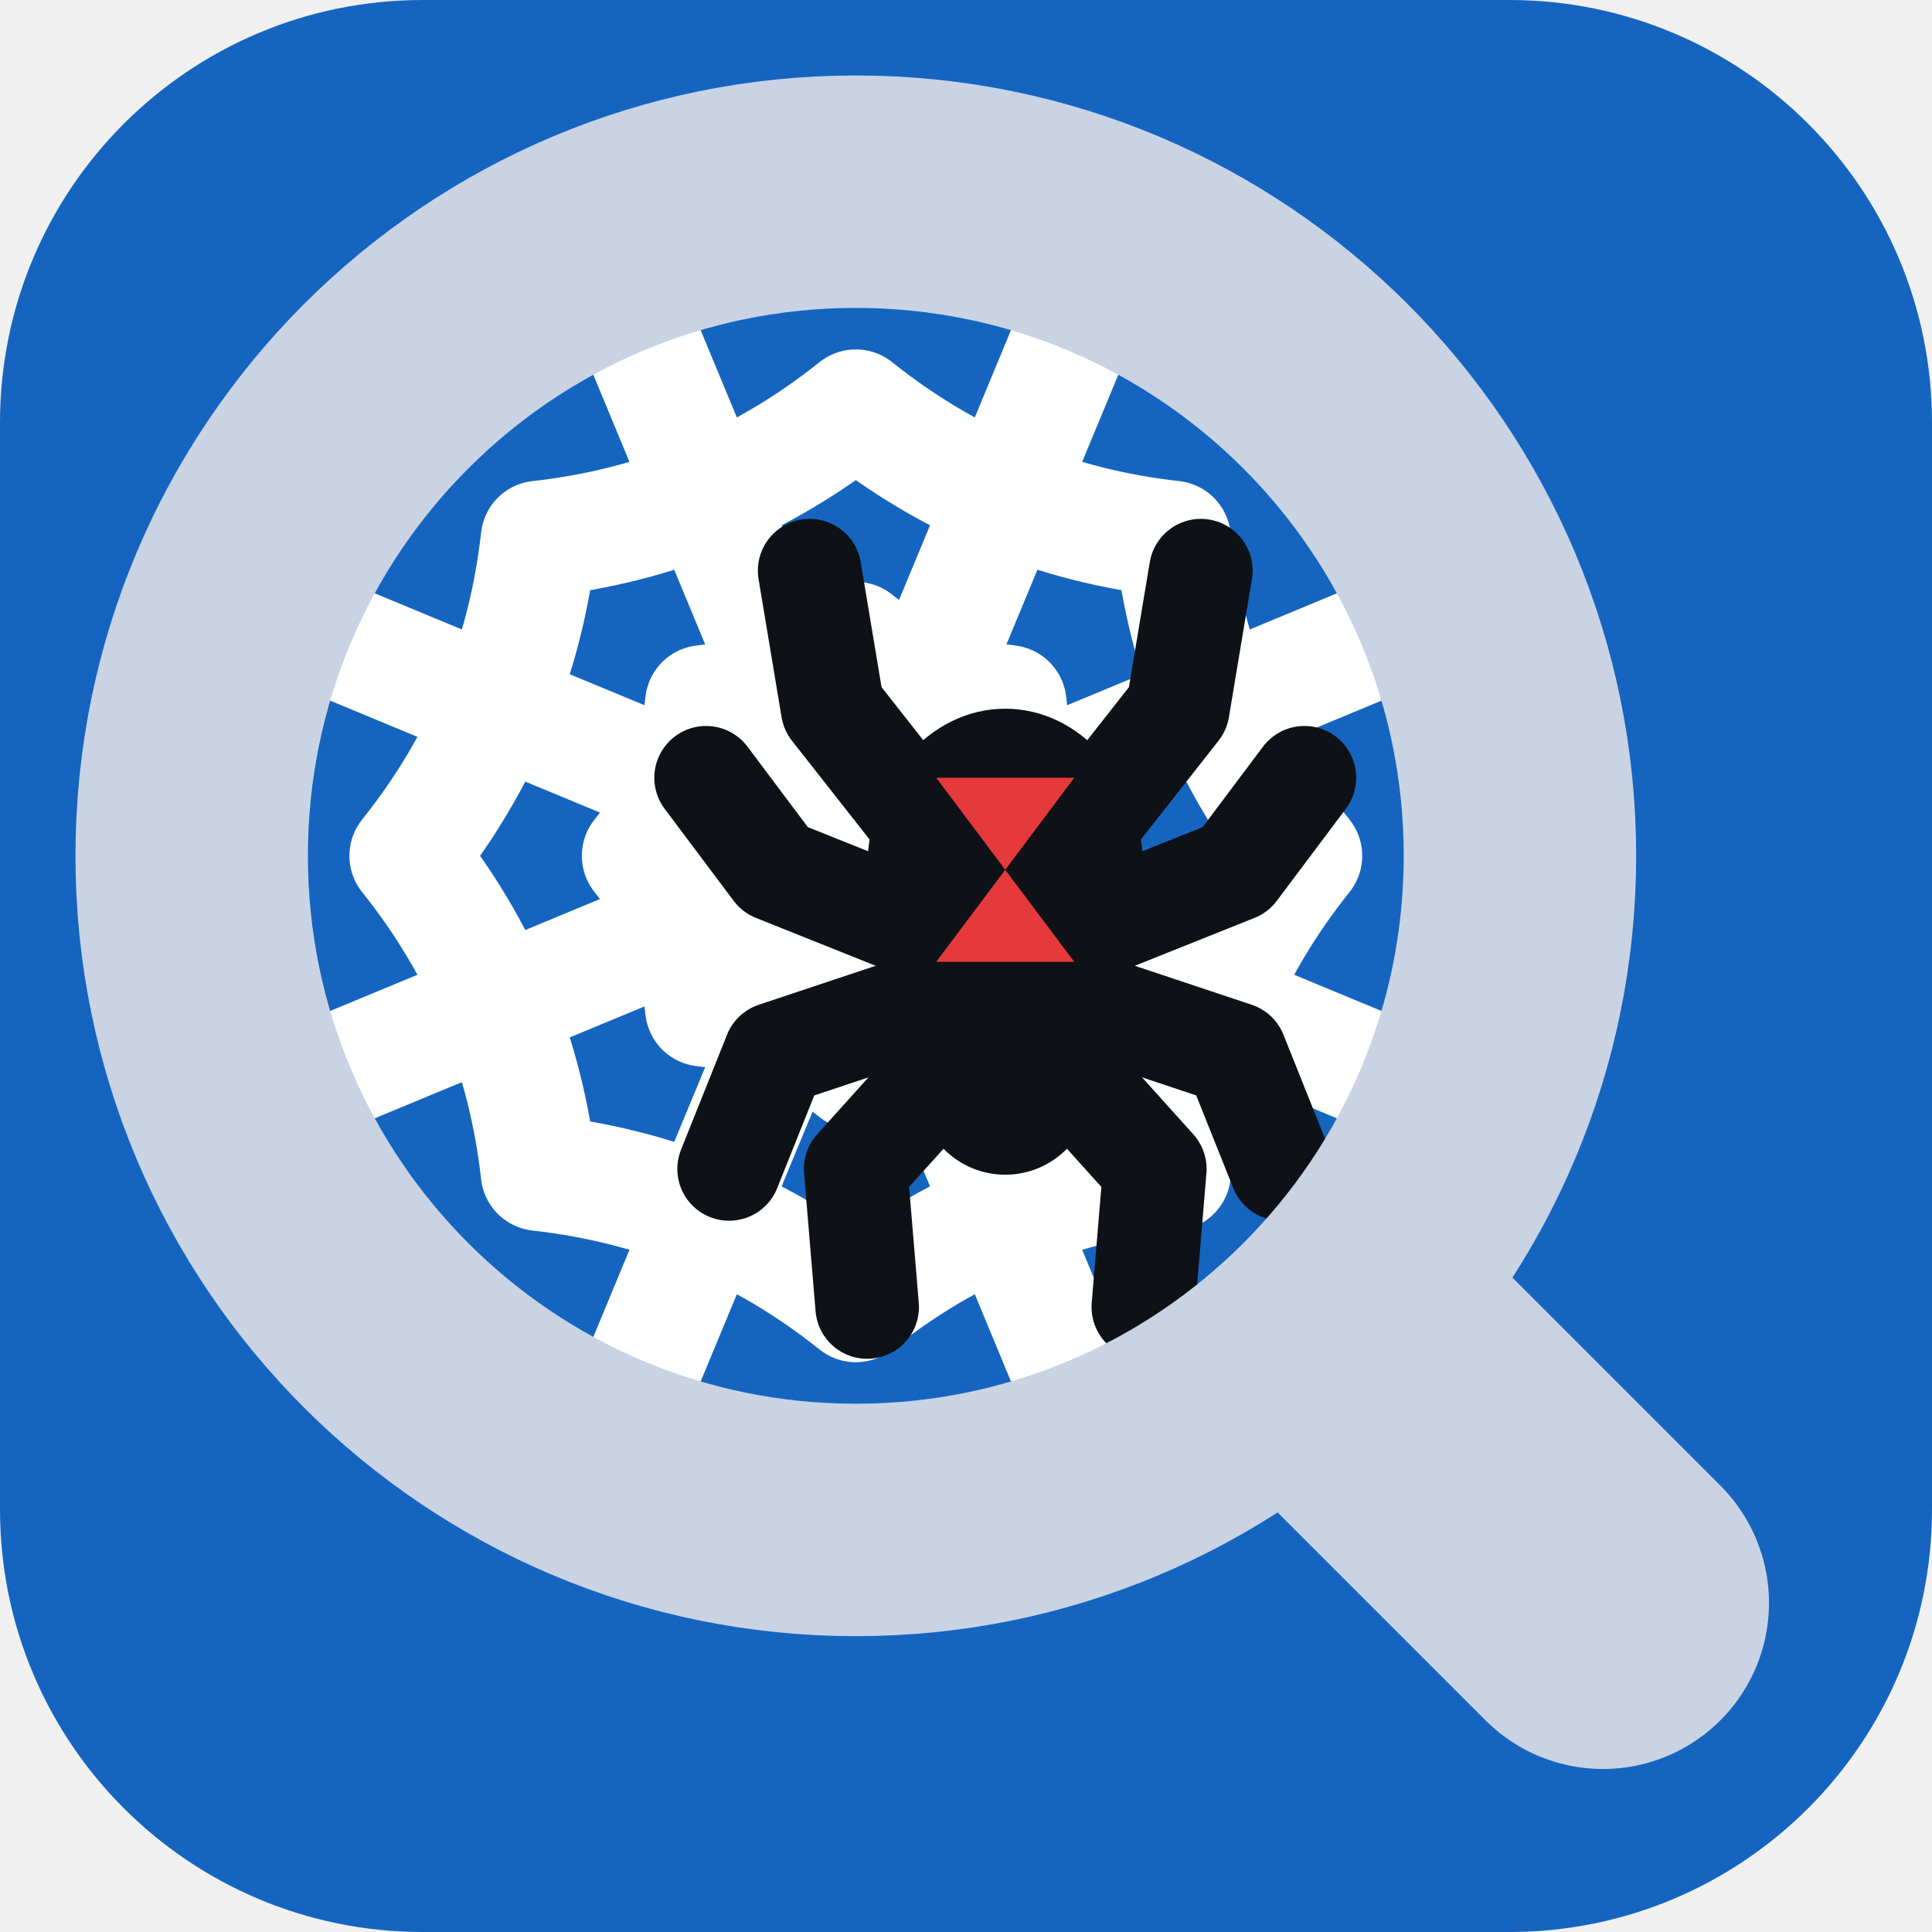
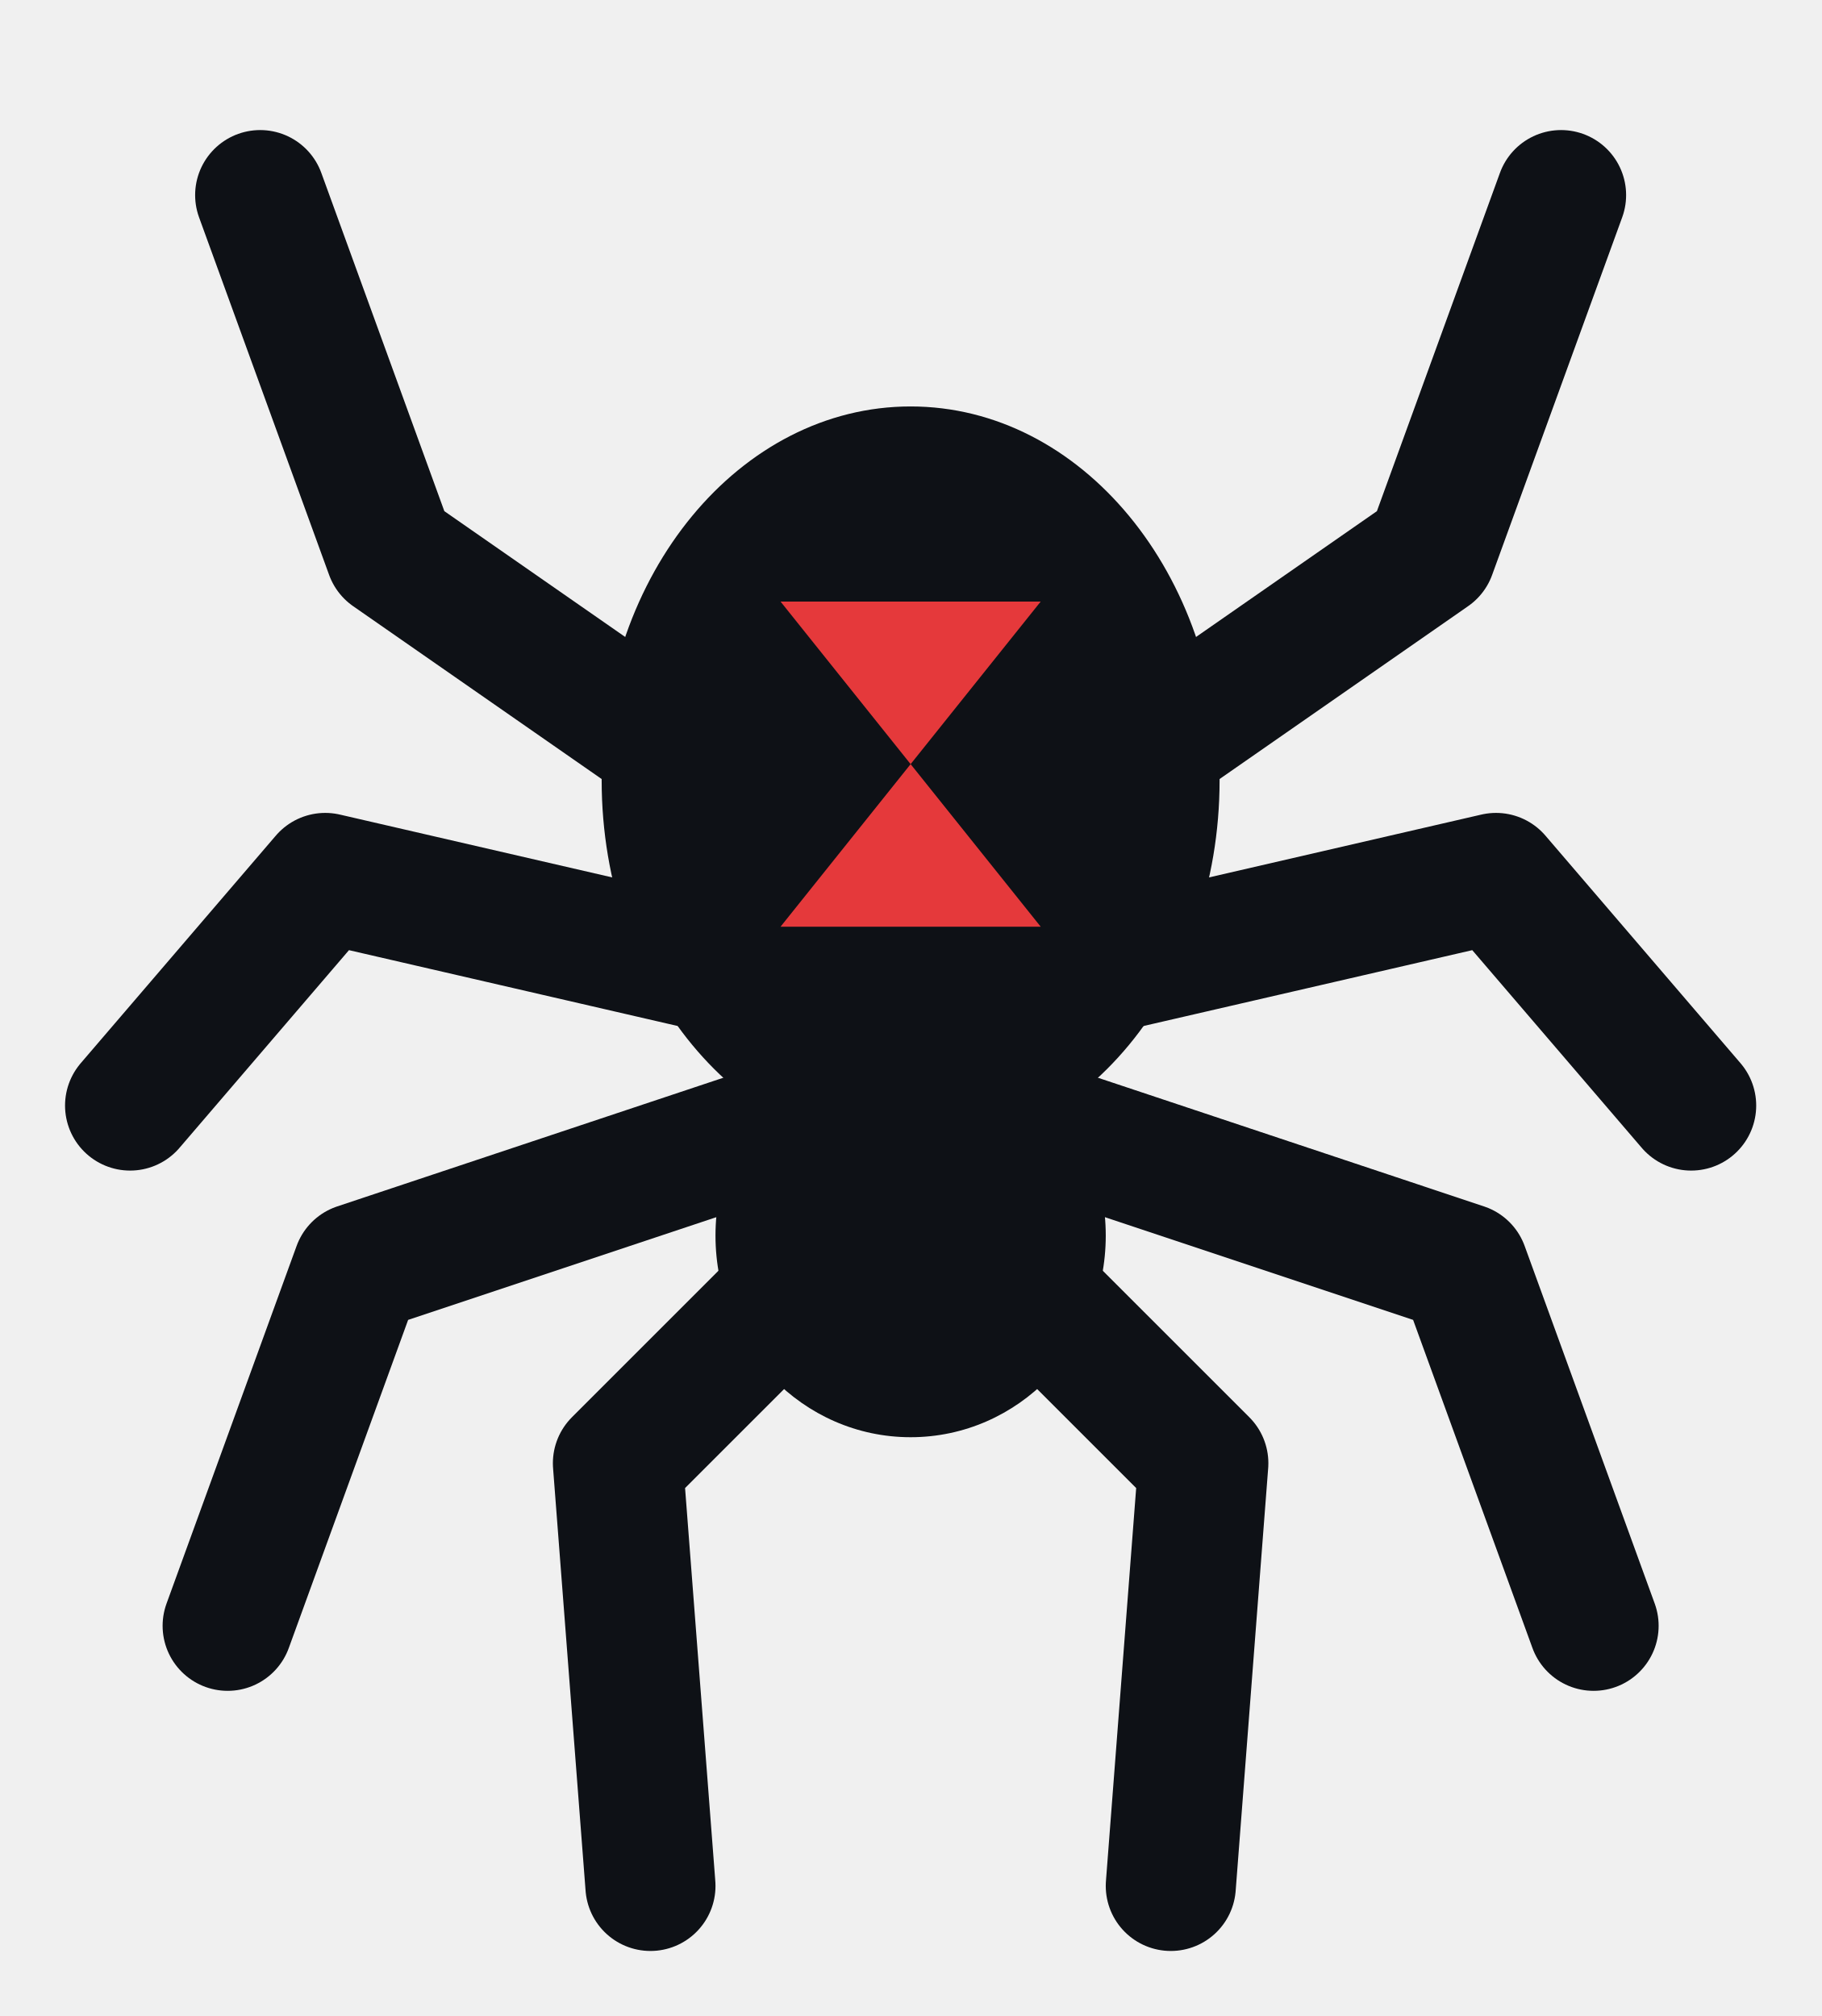
- <svg xmlns="http://www.w3.org/2000/svg" viewBox="0 0 128 128">
-   <rect width="128" height="128" rx="28" fill="#1565C0" />
-   <g transform="translate(60 60) scale(1.1) translate(-60 -60)">
-     <g fill="none" stroke="#FFFFFF" stroke-width="7" stroke-linecap="round" stroke-linejoin="round">
-       <path d="M57 57 L70.4 24.7" />
-       <path d="M57 57 L89.3 43.6" />
-       <path d="M57 57 L89.3 70.4" />
-       <path d="M57 57 L70.4 89.3" />
-       <path d="M57 57 L43.6 89.3" />
-       <path d="M57 57 L24.7 70.4" />
-       <path d="M57 57 L24.7 43.6" />
-       <path d="M57 57 L43.6 24.7" />
-       <path d="M57.00 44.00 Q61.04 47.24 66.19 47.81 Q66.76 52.96 70.00 57.00 Q66.76 61.04 66.19 66.19 Q61.04 66.76 57.00 70.00 Q52.96 66.76 47.81 66.19 Q47.24 61.04 44.00 57.00 Q47.24 52.96 47.81 47.81 Q52.96 47.24 57.00 44.00 Z" />
-       <path d="M57.00 30.00 Q65.40 36.72 76.09 37.91 Q77.28 48.60 84.00 57.00 Q77.28 65.40 76.09 76.09 Q65.40 77.28 57.00 84.00 Q48.60 77.28 37.91 76.09 Q36.72 65.40 30.00 57.00 Q36.72 48.60 37.91 37.91 Q48.60 36.72 57.00 30.00 Z" />
-     </g>
-     <g transform="translate(66 62) scale(0.693)">
-       <g fill="none" stroke="#0E1116" stroke-width="9" stroke-linecap="round" stroke-linejoin="round">
-         <path d="M-4 -6 L-15 -20 L-17 -32" />
-         <path d="M4 -6 L15 -20 L17 -32" />
-         <path d="M-5 0 L-20 -6 L-26 -14" />
-         <path d="M5 0 L20 -6 L26 -14" />
-         <path d="M-5 5 L-20 10 L-24 20" />
-         <path d="M5 5 L20 10 L24 20" />
-         <path d="M-4 10 L-13 20 L-12 32" />
-         <path d="M4 10 L13 20 L12 32" />
-       </g>
-       <ellipse cx="0" cy="-6" rx="12" ry="14" fill="#0E1116" />
-       <circle cx="0" cy="13" r="7.5" fill="#0E1116" />
-       <path d="M-6 -14 L6 -14 L0 -6 Z M0 -6 L-6 2 L6 2 Z" fill="#E5393B" />
-     </g>
-     <path d="M88 88 L102 102" stroke="#C9D3E3" stroke-width="20" stroke-linecap="round" />
-     <circle cx="57" cy="57" r="40" fill="none" stroke="#C9D3E3" stroke-width="14" />
-   </g>
+ <svg xmlns="http://www.w3.org/2000/svg" viewBox="40 32 56 62">
+   <polyline points="72.5,57 84,49 88,38" fill="none" stroke="#0E1116" stroke-width="4" stroke-linecap="round" stroke-linejoin="round" />
+   <polyline points="63.5,57 52,49 48,38" fill="none" stroke="#0E1116" stroke-width="4" stroke-linecap="round" stroke-linejoin="round" />
+   <polyline points="73,62 86,59 92,66" fill="none" stroke="#0E1116" stroke-width="4" stroke-linecap="round" stroke-linejoin="round" />
+   <polyline points="63,62 50,59 44,66" fill="none" stroke="#0E1116" stroke-width="4" stroke-linecap="round" stroke-linejoin="round" />
+   <polyline points="73,67 85,71 89,82" fill="none" stroke="#0E1116" stroke-width="4" stroke-linecap="round" stroke-linejoin="round" />
+   <polyline points="63,67 51,71 47,82" fill="none" stroke="#0E1116" stroke-width="4" stroke-linecap="round" stroke-linejoin="round" />
+   <polyline points="71,71 77,77 76,90" fill="none" stroke="#0E1116" stroke-width="4" stroke-linecap="round" stroke-linejoin="round" />
+   <polyline points="65,71 59,77 60,90" fill="none" stroke="#0E1116" stroke-width="4" stroke-linecap="round" stroke-linejoin="round" />
+   <ellipse cx="68" cy="56" rx="9.5" ry="11.5" fill="#0E1116" />
+   <ellipse cx="68" cy="70" rx="6" ry="6.2" fill="#0E1116" />
+   <path d="M64 50.5 L72 50.5 L68 55.5 Z M68 55.5 L64 60.5 L72 60.5 Z" fill="#E5393B" />
</svg>
